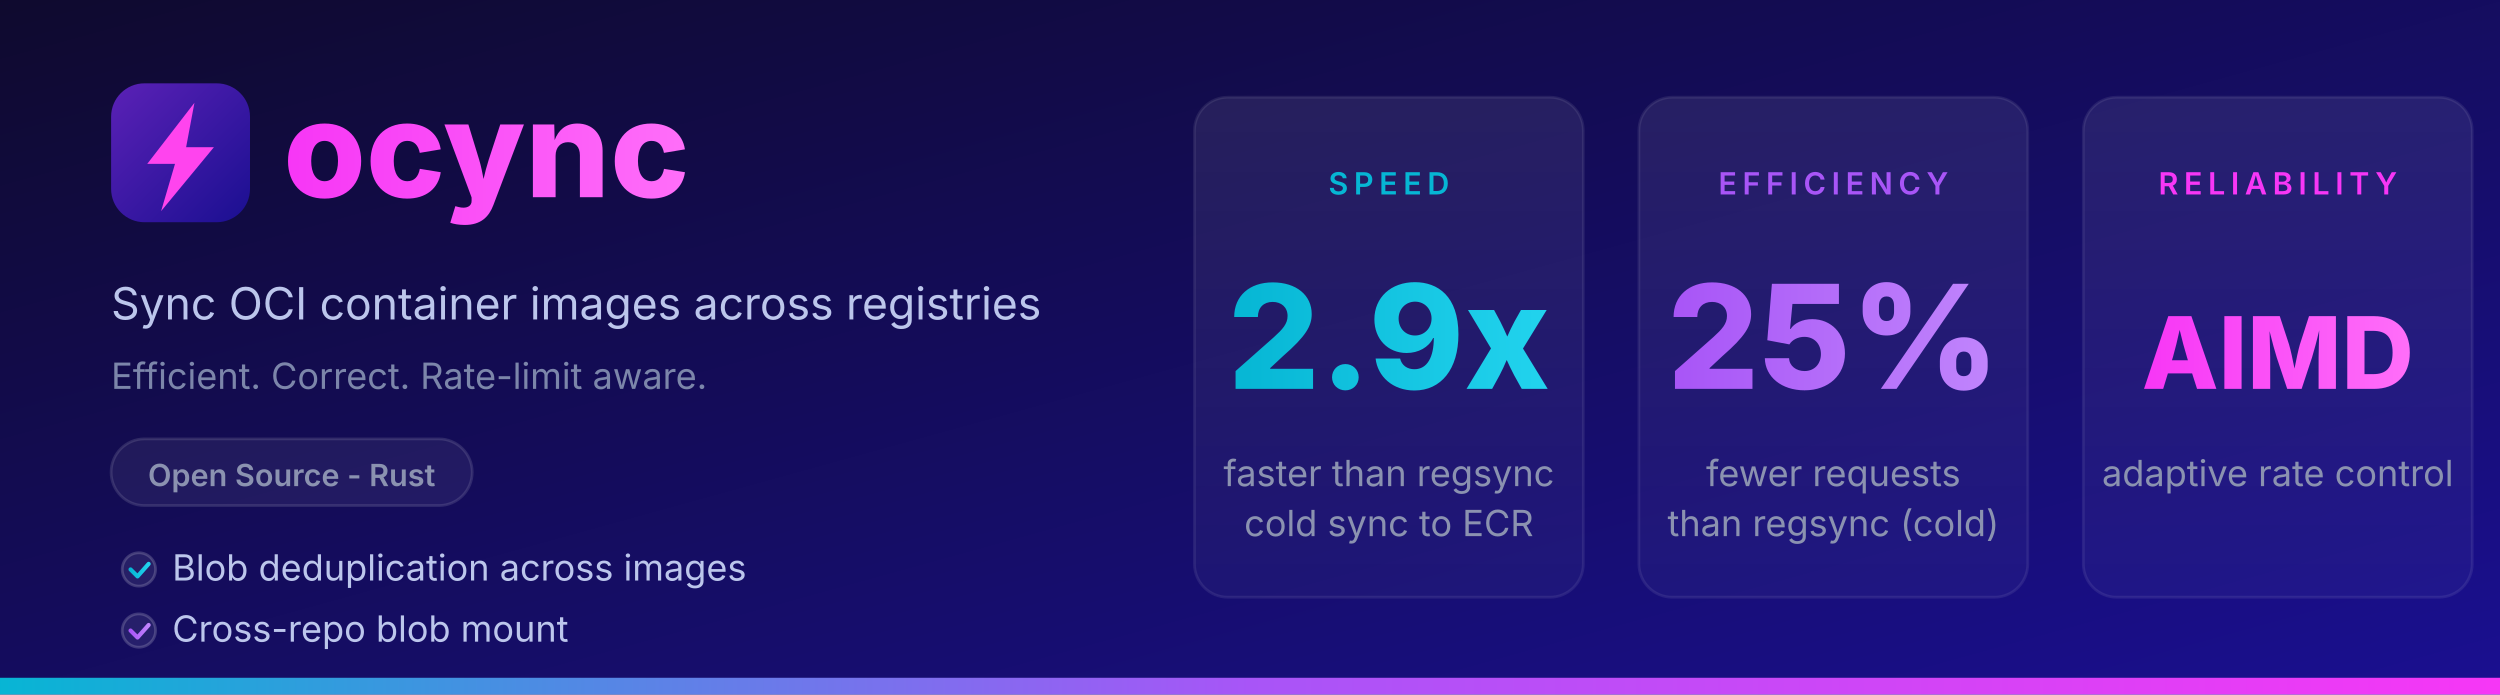
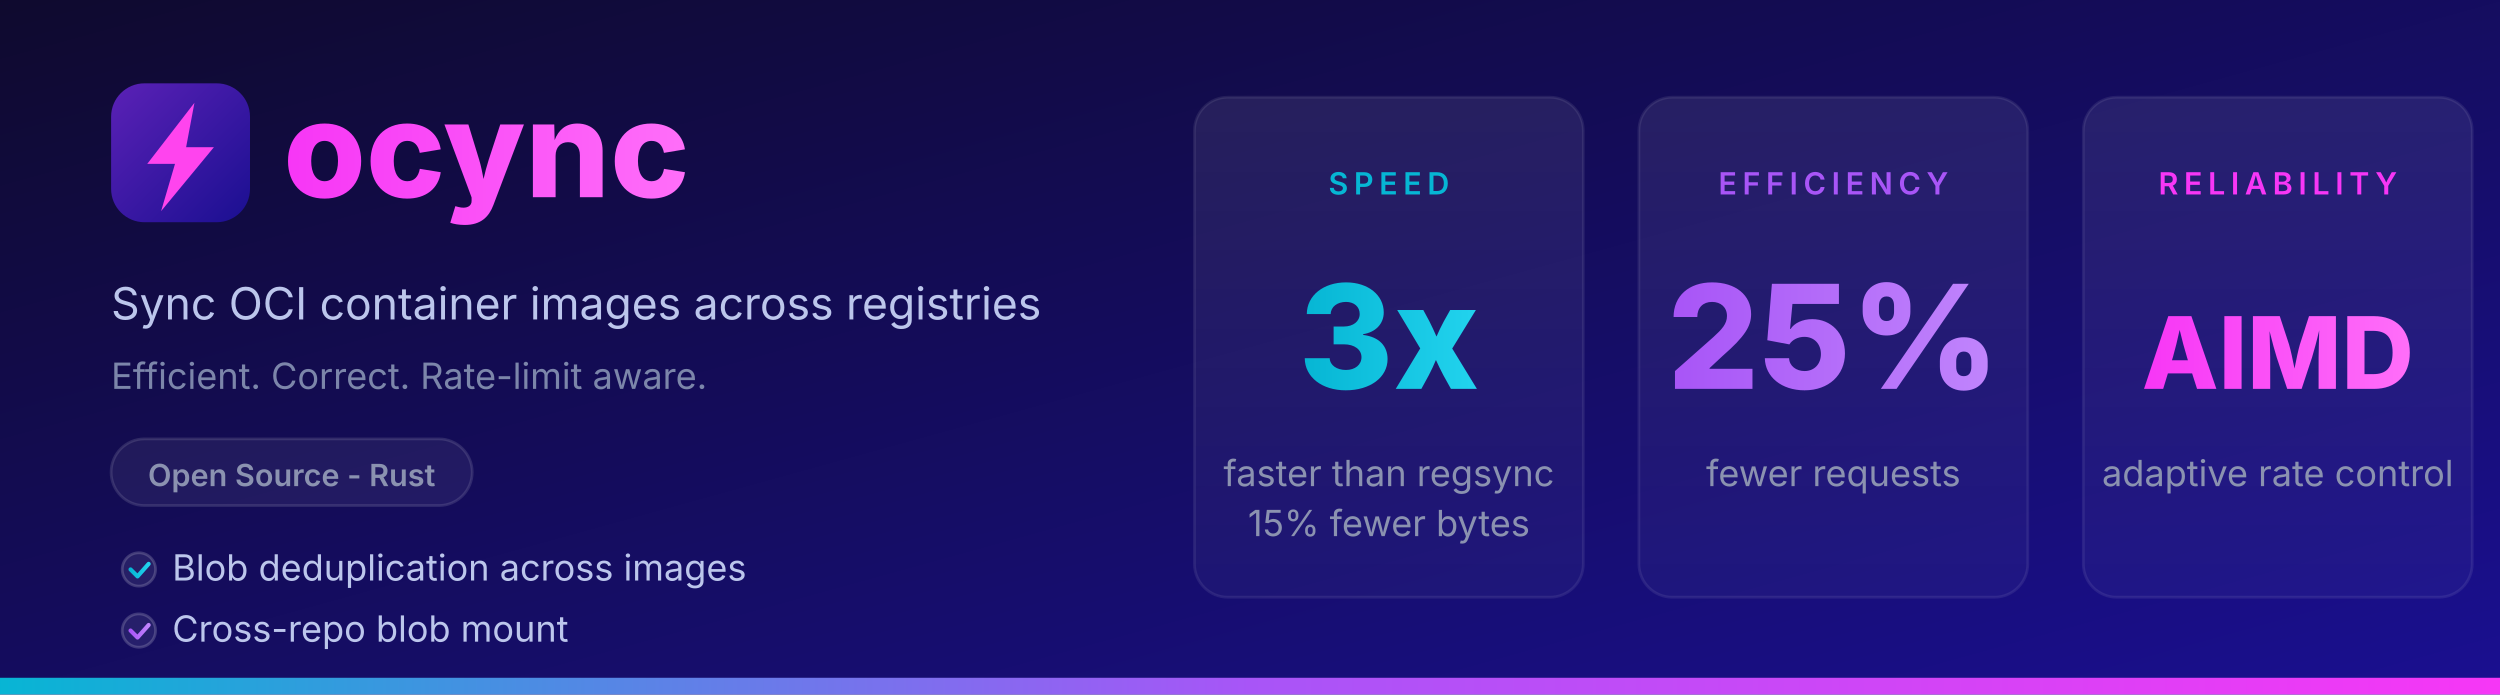
<svg xmlns="http://www.w3.org/2000/svg" width="900" height="250" viewBox="0 0 900 250">
  <defs>
    <linearGradient id="bg" x1="0" y1="0" x2="1" y2="1">
      <stop offset="0%" stop-color="#0f0a2e" />
      <stop offset="100%" stop-color="#1a0f91" />
    </linearGradient>
    <linearGradient id="logobg" x1="0" y1="0" x2="1" y2="1">
      <stop offset="0%" stop-color="#5b21b6" />
      <stop offset="100%" stop-color="#1a0f91" />
    </linearGradient>
    <linearGradient id="accent" x1="0" y1="0" x2="1" y2="0">
      <stop offset="0%" stop-color="#06b6d4" />
      <stop offset="50%" stop-color="#a855f7" />
      <stop offset="100%" stop-color="#F736F6" />
    </linearGradient>
    <linearGradient id="stat-bg" x1="0" y1="0" x2="0" y2="1">
      <stop offset="0%" stop-color="#ffffff" stop-opacity="0.08" />
      <stop offset="100%" stop-color="#ffffff" stop-opacity="0.03" />
    </linearGradient>
    <linearGradient id="pink-grad" x1="0" y1="0" x2="1" y2="0">
      <stop offset="0%" stop-color="#F736F6" />
      <stop offset="100%" stop-color="#ff6ef9" />
    </linearGradient>
    <linearGradient id="cyan-grad" x1="0" y1="0" x2="1" y2="0">
      <stop offset="0%" stop-color="#06b6d4" />
      <stop offset="100%" stop-color="#22d3ee" />
    </linearGradient>
    <linearGradient id="purple-grad" x1="0" y1="0" x2="1" y2="0">
      <stop offset="0%" stop-color="#a855f7" />
      <stop offset="100%" stop-color="#c084fc" />
    </linearGradient>
  </defs>
  <rect width="900" height="250" fill="url(#bg)" />
  <rect x="40" y="30" width="50" height="50" rx="12" fill="url(#logobg)" />
  <path d="M70 37L53 59h10L58 76L77 53h-10L70 37z" fill="#ff44ee" />
  <text x="102" y="71" font-family="system-ui, -apple-system, 'Segoe UI', sans-serif" font-size="48" font-weight="800" fill="url(#pink-grad)">ocync</text>
  <text x="40" y="115" font-family="system-ui, -apple-system, 'Segoe UI', sans-serif" font-size="16" fill="#bcc6ec">Sync OCI container images across registries</text>
  <text x="40" y="140" font-family="system-ui, -apple-system, 'Segoe UI', sans-serif" font-size="13" fill="#7c86aa">Efficient. Correct. Rate-limit aware.</text>
  <rect x="40" y="158" width="130" height="24" rx="12" fill="#ffffff" fill-opacity="0.06" stroke="#ffffff" stroke-opacity="0.12" stroke-width="1" />
  <text x="105" y="175" text-anchor="middle" font-family="system-ui, -apple-system, 'Segoe UI', sans-serif" font-size="11" font-weight="600" fill="#8b92b0">Open Source - Rust</text>
  <circle cx="50" cy="205" r="6" fill="#ffffff" fill-opacity="0.08" stroke="#ffffff" stroke-opacity="0.18" />
  <path d="M47 205 L49.5 207.5 L53.5 203" stroke="url(#cyan-grad)" stroke-width="1.5" stroke-linecap="round" stroke-linejoin="round" fill="none" />
  <text x="62" y="209" font-family="system-ui, -apple-system, 'Segoe UI', sans-serif" font-size="13" fill="#bcc6ec">Blob deduplication across images</text>
  <circle cx="50" cy="227" r="6" fill="#ffffff" fill-opacity="0.08" stroke="#ffffff" stroke-opacity="0.18" />
  <path d="M47 227 L49.5 229.5 L53.5 225" stroke="url(#purple-grad)" stroke-width="1.5" stroke-linecap="round" stroke-linejoin="round" fill="none" />
  <text x="62" y="231" font-family="system-ui, -apple-system, 'Segoe UI', sans-serif" font-size="13" fill="#bcc6ec">Cross-repo blob mount</text>
  <rect x="430" y="35" width="140" height="180" rx="12" fill="url(#stat-bg)" stroke="#ffffff" stroke-opacity="0.08" stroke-width="1" />
  <text x="500" y="70" text-anchor="middle" font-family="system-ui, -apple-system, 'Segoe UI', sans-serif" font-size="11" font-weight="600" fill="#06b6d4" letter-spacing="2">SPEED</text>
-   <text x="500" y="140" text-anchor="middle" font-family="system-ui, -apple-system, 'Segoe UI', sans-serif" font-size="52" font-weight="800" fill="url(#cyan-grad)">2.9x</text>
+   <text x="500" y="140" text-anchor="middle" font-family="system-ui, -apple-system, 'Segoe UI', sans-serif" font-size="52" font-weight="800" fill="url(#cyan-grad)">3x</text>
  <text x="500" y="175" text-anchor="middle" font-family="system-ui, -apple-system, 'Segoe UI', sans-serif" font-size="13" fill="#8b92b0">faster than regsync</text>
-   <text x="500" y="193" text-anchor="middle" font-family="system-ui, -apple-system, 'Segoe UI', sans-serif" font-size="13" fill="#8b92b0">cold sync to ECR</text>
+   <text x="500" y="193" text-anchor="middle" font-family="system-ui, -apple-system, 'Segoe UI', sans-serif" font-size="13" fill="#8b92b0">15% fewer bytes</text>
  <rect x="590" y="35" width="140" height="180" rx="12" fill="url(#stat-bg)" stroke="#ffffff" stroke-opacity="0.08" stroke-width="1" />
  <text x="660" y="70" text-anchor="middle" font-family="system-ui, -apple-system, 'Segoe UI', sans-serif" font-size="11" font-weight="600" fill="#a855f7" letter-spacing="2">EFFICIENCY</text>
  <text x="660" y="140" text-anchor="middle" font-family="system-ui, -apple-system, 'Segoe UI', sans-serif" font-size="52" font-weight="800" fill="url(#purple-grad)">25%</text>
  <text x="660" y="175" text-anchor="middle" font-family="system-ui, -apple-system, 'Segoe UI', sans-serif" font-size="13" fill="#8b92b0">fewer requests</text>
-   <text x="660" y="193" text-anchor="middle" font-family="system-ui, -apple-system, 'Segoe UI', sans-serif" font-size="13" fill="#8b92b0">than regsync (cold)</text>
  <rect x="750" y="35" width="140" height="180" rx="12" fill="url(#stat-bg)" stroke="#ffffff" stroke-opacity="0.08" stroke-width="1" />
  <text x="820" y="70" text-anchor="middle" font-family="system-ui, -apple-system, 'Segoe UI', sans-serif" font-size="11" font-weight="600" fill="#F736F6" letter-spacing="2">RELIABILITY</text>
  <text x="820" y="140" text-anchor="middle" font-family="system-ui, -apple-system, 'Segoe UI', sans-serif" font-size="36" font-weight="800" fill="url(#pink-grad)">AIMD</text>
  <text x="820" y="175" text-anchor="middle" font-family="system-ui, -apple-system, 'Segoe UI', sans-serif" font-size="13" fill="#8b92b0">adaptive rate control</text>
  <rect x="0" y="244" width="900" height="6" fill="url(#accent)" />
</svg>
